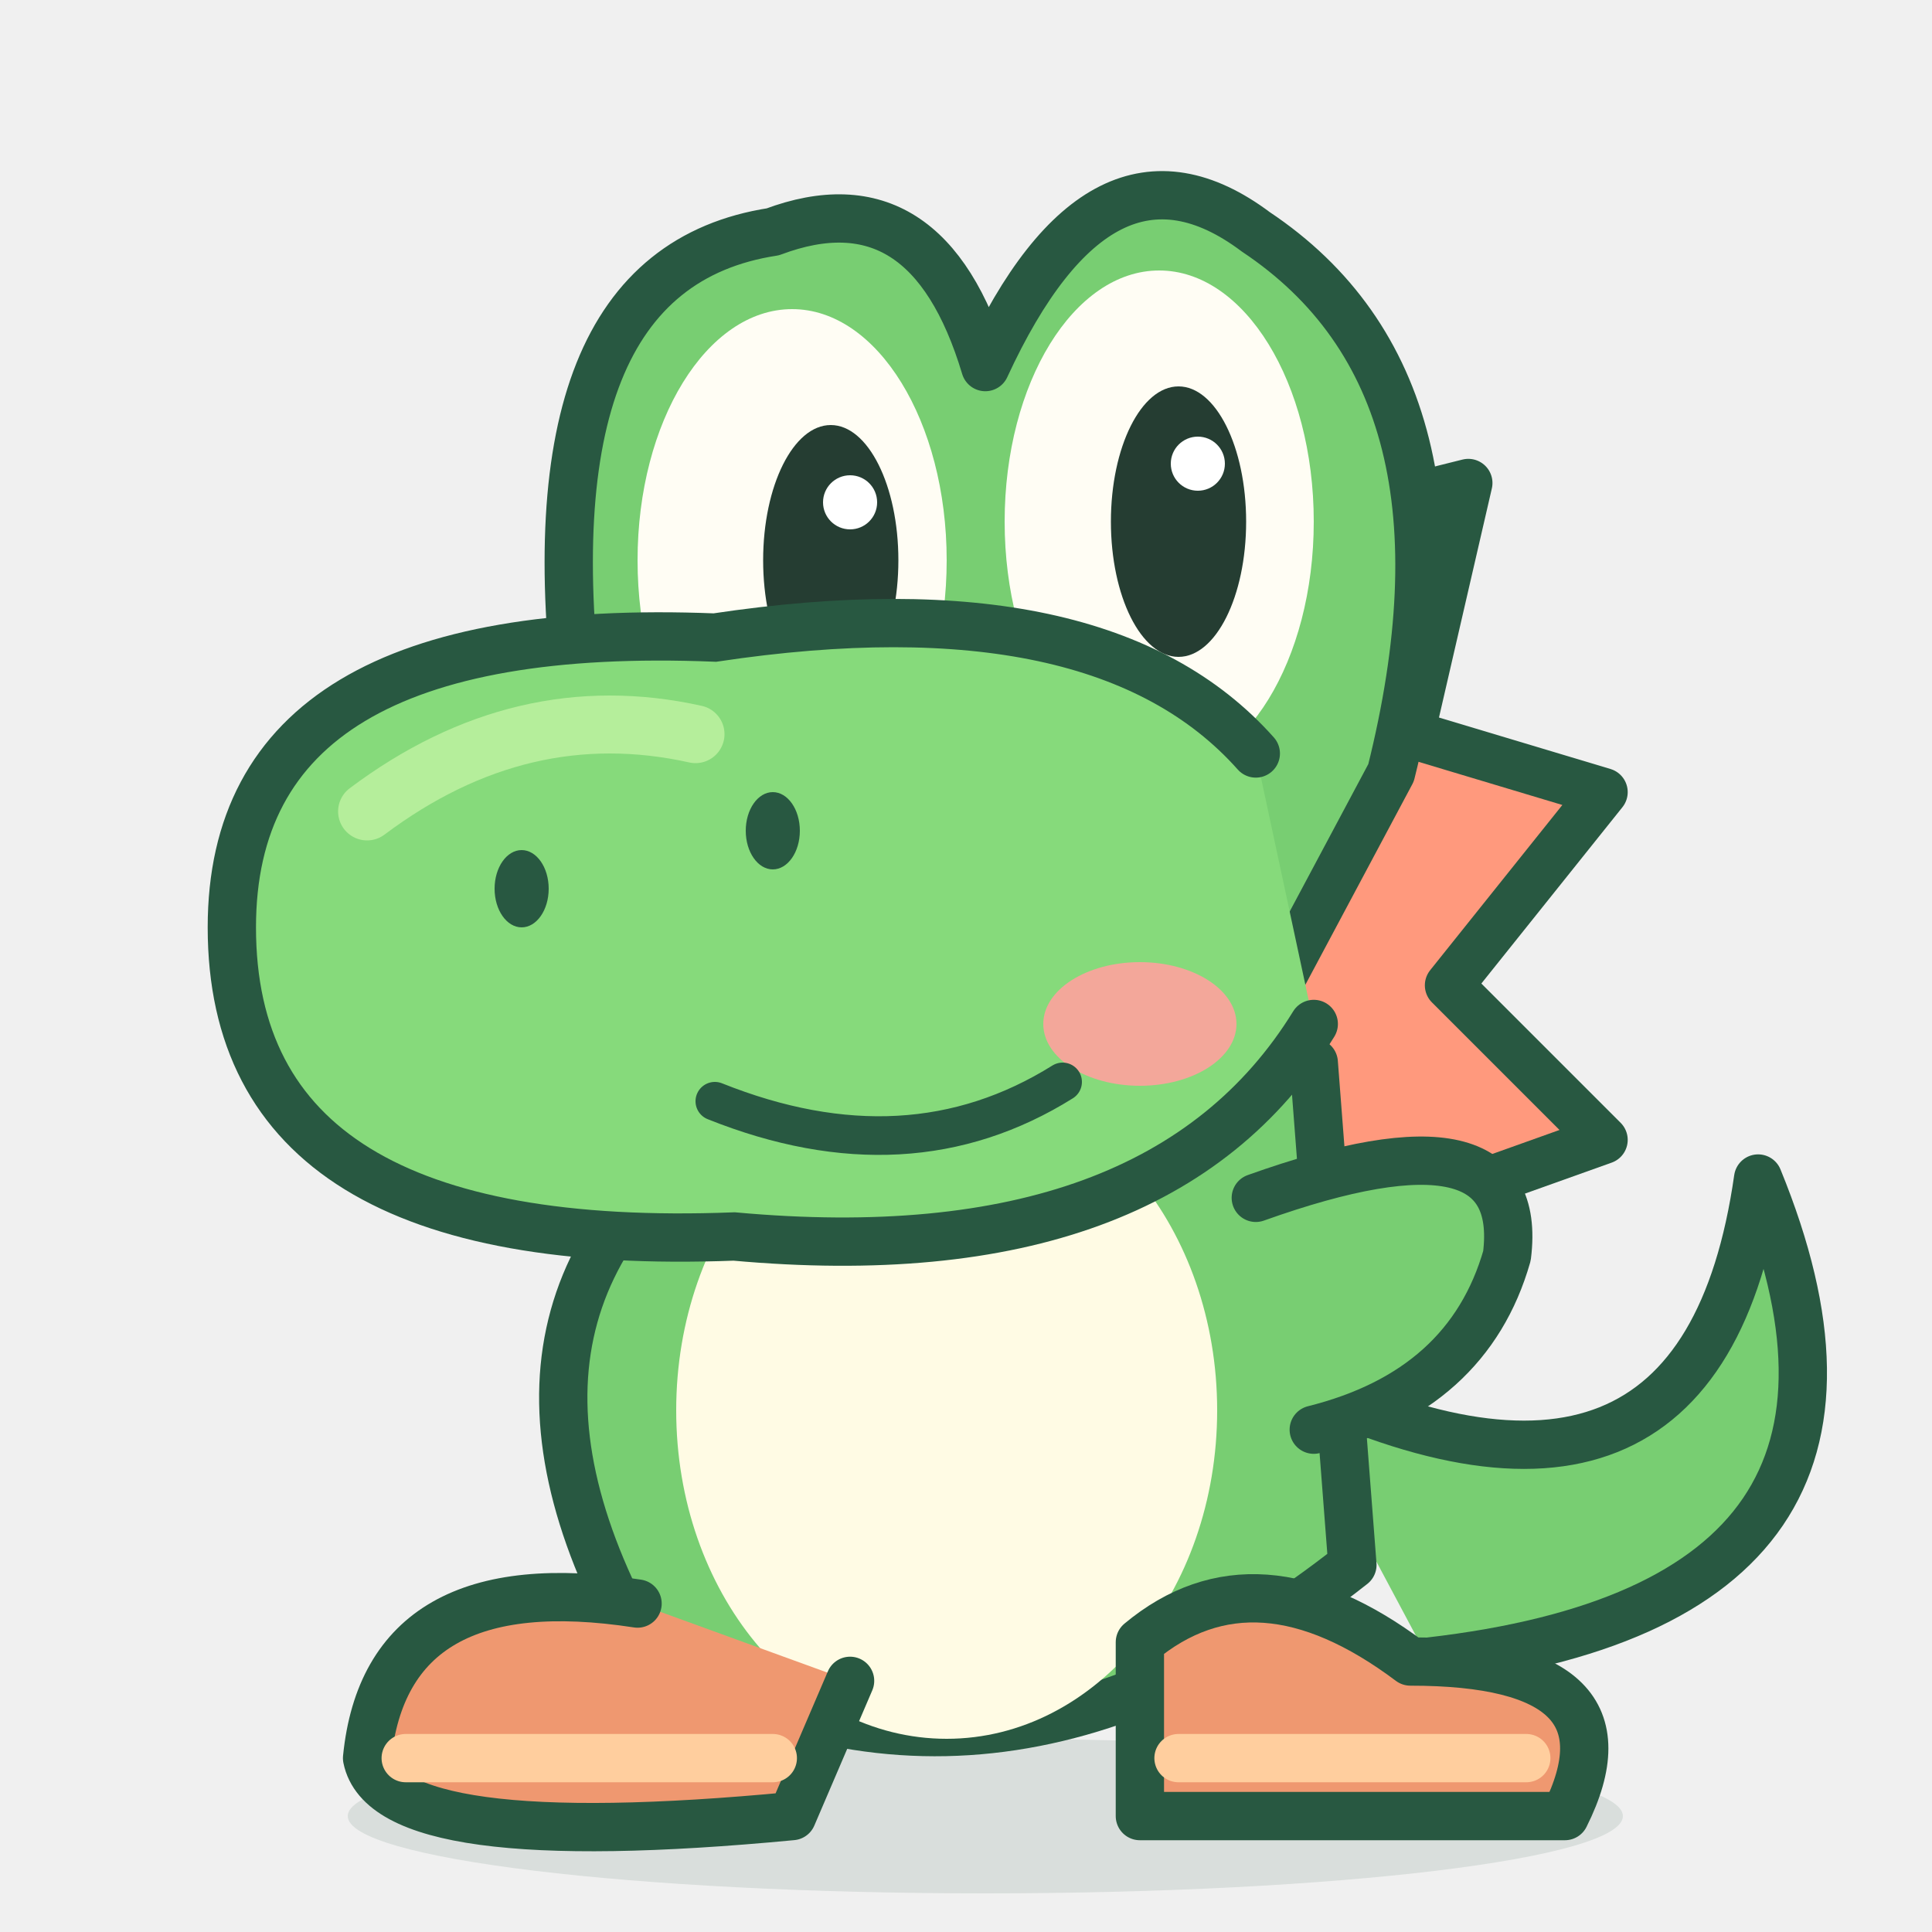
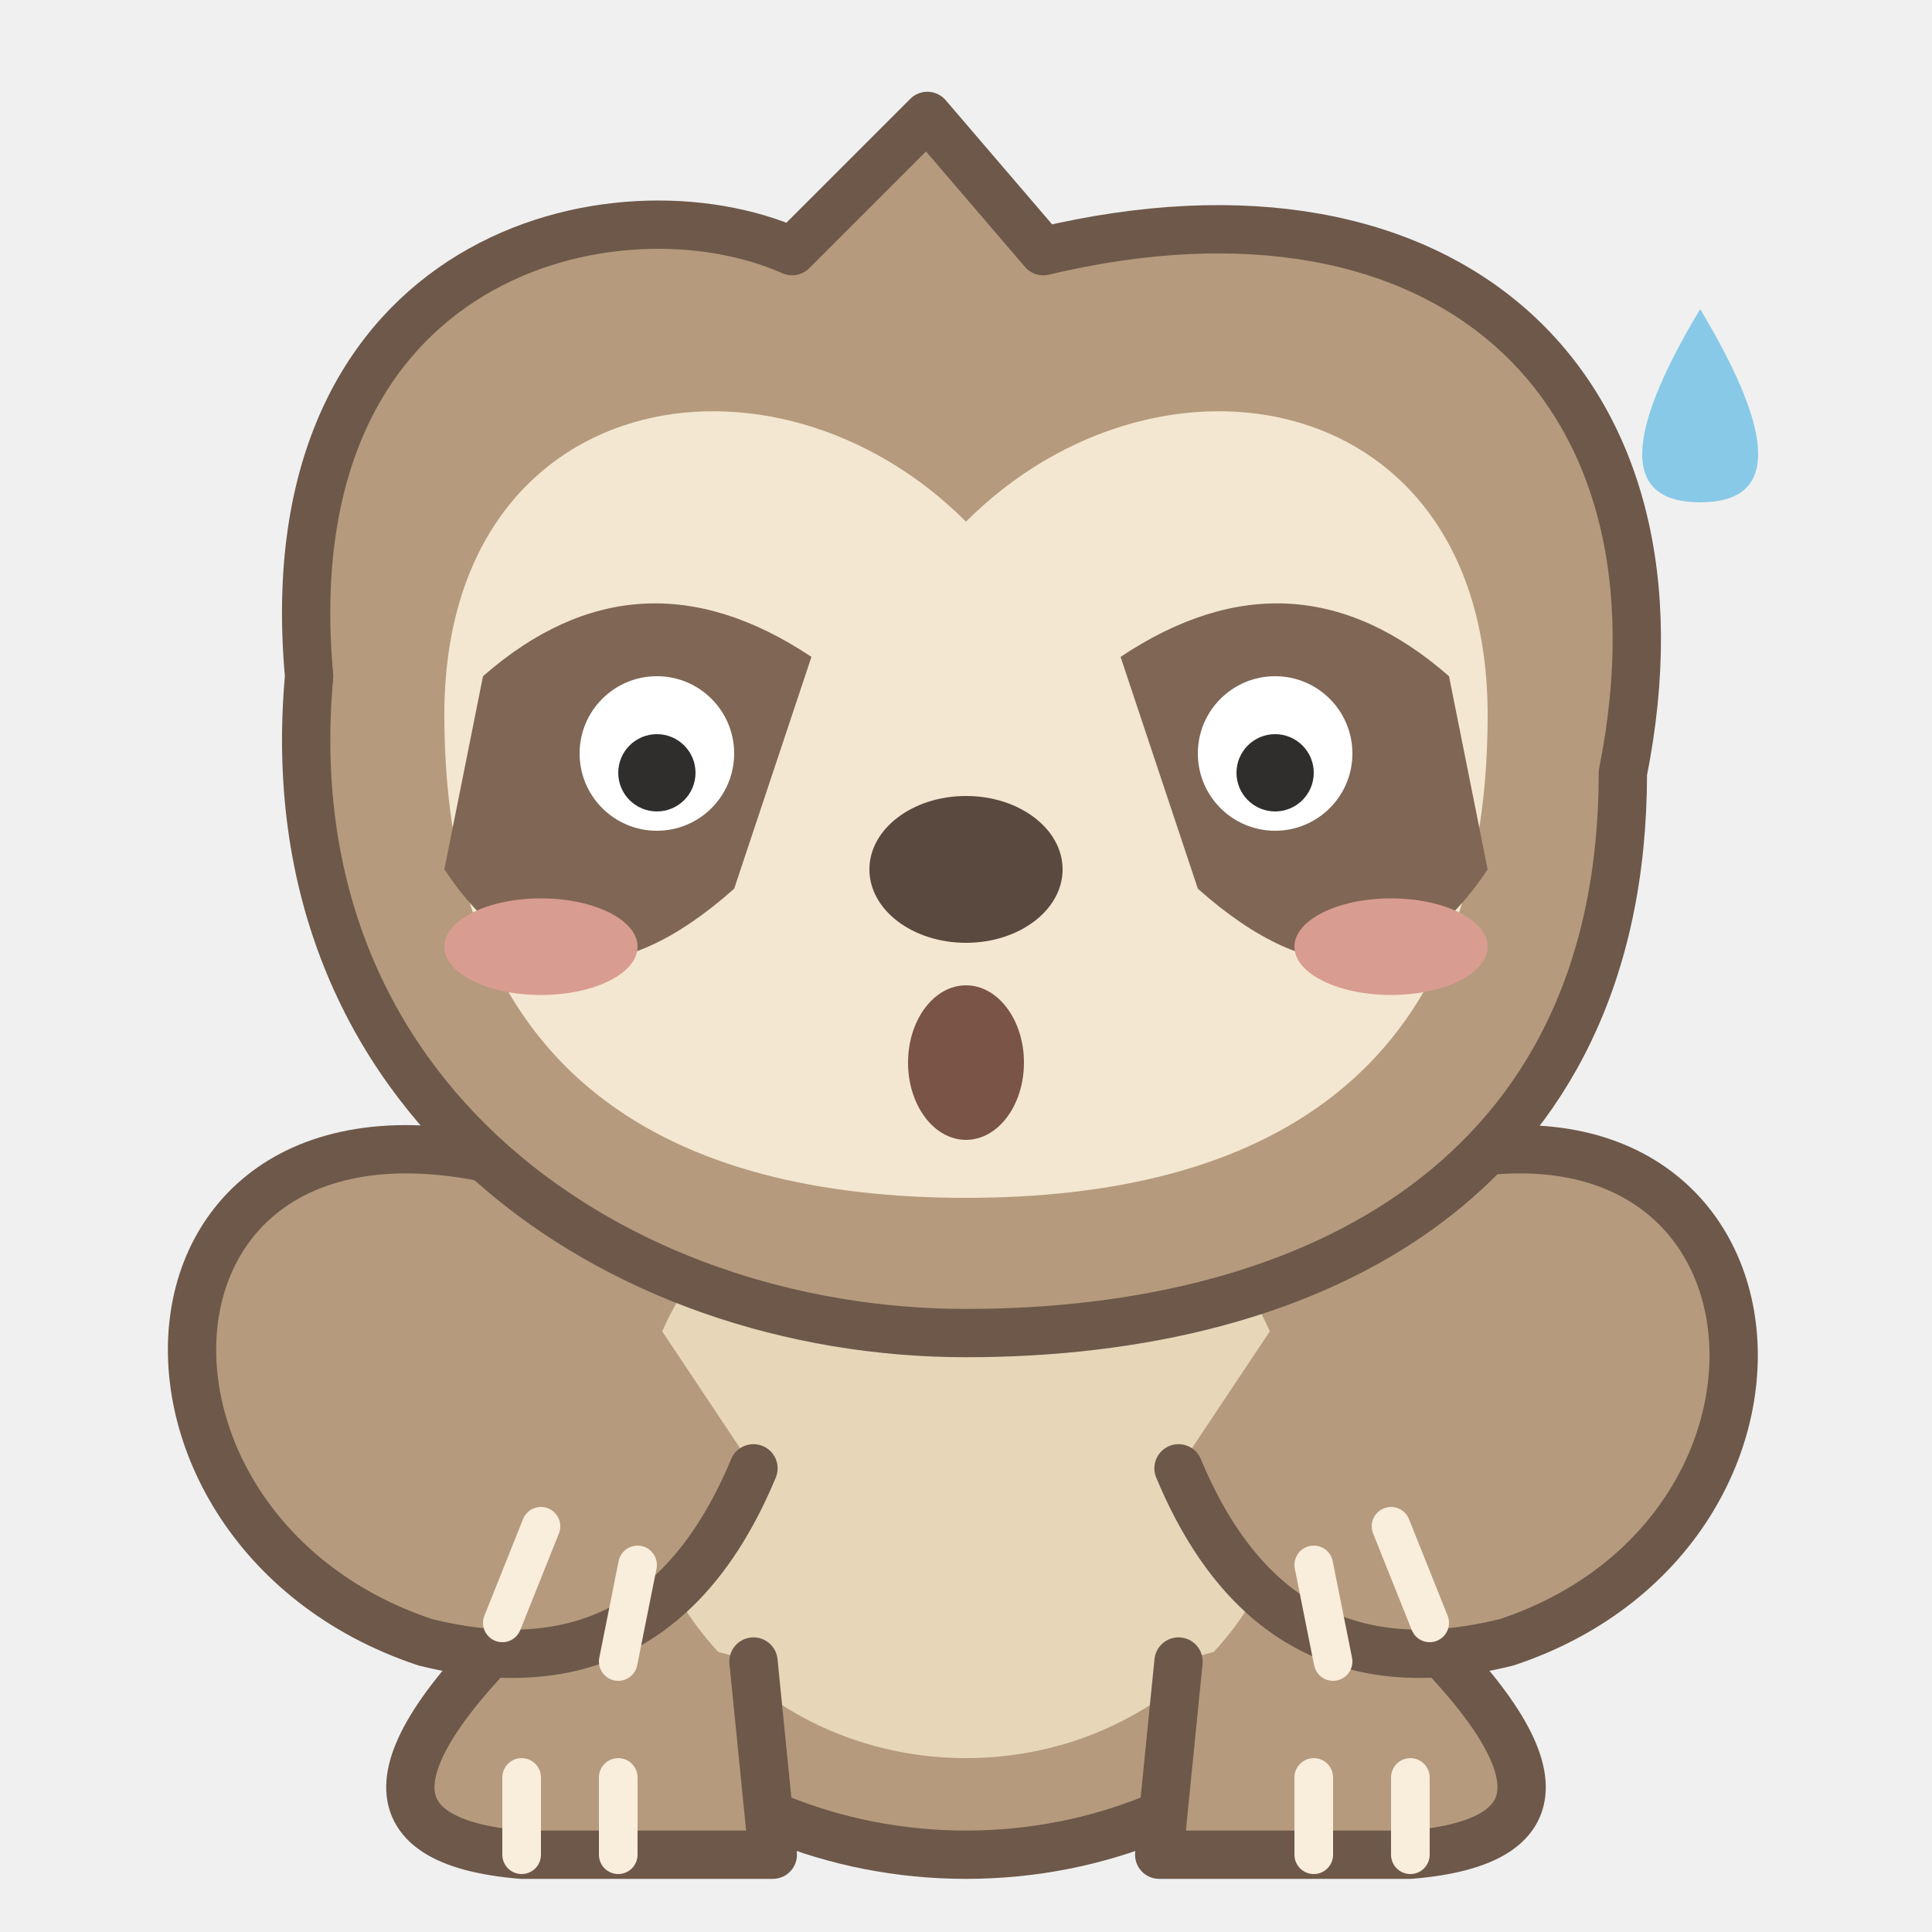
<svg xmlns="http://www.w3.org/2000/svg" width="256" height="256" viewBox="0 0 100 100">
  <defs>
    <g id="yo-body" stroke="#285841" stroke-width="2.5" stroke-linejoin="round" stroke-linecap="round">
      <ellipse cx="51" cy="94" rx="33" ry="4" fill="#285841" opacity=".12" stroke="none" />
      <path d="M66 71Q88 82 91 61Q100 83 74 86" fill="#78CE72" />
      <path d="M64 28l12-3-3 13 10 3-8 10 8 8-14 5" fill="#FF997D" />
      <path d="M39 57Q23 67 33 85Q51 96 70 81L68 55" fill="#78CE72" />
      <ellipse cx="49" cy="73" rx="14" ry="17" fill="#FFFBE4" stroke="none" />
      <path d="M33 83Q20 81 19 91Q20 96 41 94L44 87" fill="#EF9870" />
      <path d="M59 85Q65 80 73 86Q85 86 81 94H59Z" fill="#EF9870" />
      <path d="M21 91h19M61 91h18" stroke="#FFCE9E" />
      <path d="M65 62Q79 57 78 65Q76 72 68 74" fill="#78CE72" />
      <path d="M30 37Q27 14 40 12Q48 9 51 19Q57 6 65 12Q77 20 72 40L64 55H37Z" fill="#78CE72" />
      <ellipse cx="41" cy="29" rx="8" ry="13" fill="#FFFDF4" stroke="none" />
      <ellipse cx="60" cy="27" rx="8" ry="13" fill="#FFFDF4" stroke="none" />
    </g>
    <symbol id="yo" viewBox="0 0 100 100">
      <use href="#yo-body" />
      <ellipse cx="43" cy="29" rx="3.5" ry="7" fill="#253D32" />
      <ellipse cx="61" cy="27" rx="3.5" ry="7" fill="#253D32" />
      <circle cx="44" cy="26" r="1.4" fill="white" />
      <circle cx="62" cy="24" r="1.4" fill="white" />
      <g stroke="#285841" stroke-width="2.5" stroke-linecap="round">
        <path d="M65 39Q57 30 37 33Q12 32 12 48Q12 65 38 64Q60 66 68 53" fill="#86DA7B" />
        <path d="M19 42Q27 36 36 38" stroke="#B5EE9B" stroke-width="3" fill="none" />
        <ellipse cx="27" cy="46" rx="1.4" ry="2" fill="#285841" stroke="none" />
        <ellipse cx="40" cy="43" rx="1.4" ry="2" fill="#285841" stroke="none" />
        <ellipse cx="59" cy="53" rx="5" ry="3.2" fill="#F3A79A" stroke="none" />
      </g>
      <path d="M37 57Q47 61 55 56" fill="none" stroke="#285841" stroke-width="2" stroke-linecap="round" />
    </symbol>
    <symbol id="yo-head" viewBox="0 0 100 100">
      <use href="#yo-body" />
      <ellipse cx="43" cy="29" rx="3.5" ry="7" fill="#253D32" />
      <ellipse cx="61" cy="27" rx="3.5" ry="7" fill="#253D32" />
      <circle cx="44" cy="26" r="1.4" fill="white" />
      <circle cx="62" cy="24" r="1.4" fill="white" />
      <g stroke="#285841" stroke-width="2.5" stroke-linecap="round">
        <path d="M65 39Q57 30 37 33Q12 32 12 48Q12 65 38 64Q60 66 68 53" fill="#86DA7B" />
        <path d="M19 42Q27 36 36 38" stroke="#B5EE9B" stroke-width="3" fill="none" />
        <ellipse cx="27" cy="46" rx="1.4" ry="2" fill="#285841" stroke="none" />
        <ellipse cx="40" cy="43" rx="1.4" ry="2" fill="#285841" stroke="none" />
        <ellipse cx="59" cy="53" rx="5" ry="3.2" fill="#F3A79A" stroke="none" />
      </g>
      <path d="M37 57Q47 61 55 56" fill="none" stroke="#285841" stroke-width="2" stroke-linecap="round" />
    </symbol>
    <symbol id="yo-happy" viewBox="0 0 100 100">
      <use href="#yo-body" />
      <path d="M37 29q5-8 10 0M55 27q5-8 10 0" stroke="#285841" stroke-width="3" fill="none" stroke-linecap="round" />
      <g stroke="#285841" stroke-width="2.5" stroke-linecap="round">
        <path d="M65 39Q57 30 37 33Q12 32 12 48Q12 65 38 64Q60 66 68 53" fill="#86DA7B" />
        <path d="M19 42Q27 36 36 38" stroke="#B5EE9B" stroke-width="3" fill="none" />
        <ellipse cx="27" cy="46" rx="1.4" ry="2" fill="#285841" stroke="none" />
        <ellipse cx="40" cy="43" rx="1.4" ry="2" fill="#285841" stroke="none" />
        <ellipse cx="59" cy="53" rx="5" ry="3.2" fill="#F3A79A" stroke="none" />
      </g>
      <path d="M35 55Q46 72 56 55Z" fill="#864A4F" />
      <path d="M40 60q6-4 11 0" stroke="#F9ADAF" stroke-width="3" />
      <path d="M12 15v10M7 20h10M84 32v8M80 36h8" stroke="#E9AE39" stroke-width="3" stroke-linecap="round" />
    </symbol>
    <symbol id="yo-oops" viewBox="0 0 100 100">
      <use href="#yo-body" />
      <ellipse cx="43" cy="29" rx="3.5" ry="7" fill="#253D32" />
      <ellipse cx="61" cy="27" rx="3.5" ry="7" fill="#253D32" />
      <circle cx="44" cy="26" r="1.4" fill="white" />
      <circle cx="62" cy="24" r="1.4" fill="white" />
      <g stroke="#285841" stroke-width="2.5" stroke-linecap="round">
        <path d="M65 39Q57 30 37 33Q12 32 12 48Q12 65 38 64Q60 66 68 53" fill="#86DA7B" />
        <path d="M19 42Q27 36 36 38" stroke="#B5EE9B" stroke-width="3" fill="none" />
        <ellipse cx="27" cy="46" rx="1.4" ry="2" fill="#285841" stroke="none" />
        <ellipse cx="40" cy="43" rx="1.4" ry="2" fill="#285841" stroke="none" />
        <ellipse cx="59" cy="53" rx="5" ry="3.2" fill="#F3A79A" stroke="none" />
      </g>
      <ellipse cx="46" cy="57" rx="3" ry="4" fill="#864A4F" />
      <path d="M80 17q-9 13 0 13q8 0 0-13" fill="#8DCFEF" />
    </symbol>
    <g id="ko-body" stroke="#485568" stroke-width="2.5" stroke-linecap="round" stroke-linejoin="round">
      <ellipse cx="50" cy="94" rx="31" ry="4" fill="#485568" opacity=".12" stroke="none" />
      <ellipse cx="50" cy="73" rx="24" ry="22" fill="#A9B6C9" />
      <ellipse cx="50" cy="76" rx="15" ry="15" fill="#FFF8E9" stroke="none" />
      <ellipse cx="32" cy="89" rx="12" ry="7" fill="#8F9EB6" />
      <ellipse cx="68" cy="89" rx="12" ry="7" fill="#8F9EB6" />
      <path d="M28 89h7M65 89h7" stroke="#DADEEB" />
      <path d="M30 61Q18 60 20 71Q25 78 34 70" fill="#A9B6C9" />
      <path d="M68 61Q78 52 82 59Q85 66 72 72" fill="#A9B6C9" />
      <path d="M76 75Q82 61 85 45" stroke="#537C61" />
      <path d="M82 62Q68 57 75 49Q85 48 82 62M84 54Q83 39 93 41Q98 50 84 54" fill="#A9CF9C" stroke="#537C61" stroke-width="1.8" />
      <path d="M29 22Q17 9 7 21Q0 33 10 43Q18 48 29 40M71 22Q83 9 93 21Q100 33 90 43Q82 48 71 40" fill="#A9B6C9" />
      <ellipse cx="17" cy="30" rx="9" ry="11" fill="#E1C5D5" stroke="none" />
      <ellipse cx="83" cy="30" rx="9" ry="11" fill="#E1C5D5" stroke="none" />
      <path d="M18 39Q17 19 37 17L43 11L48 16L55 10L58 17Q83 18 82 41Q83 63 51 65Q19 65 18 39Z" fill="#BEC8D8" />
      <path d="M25 39Q23 55 39 59Q53 67 68 56Q77 48 72 40Q65 34 55 41Q49 43 44 40Q34 33 25 39" fill="#F9F5EE" stroke="none" />
      <ellipse cx="29" cy="48" rx="5" ry="3.3" fill="#EBAFBC" stroke="none" />
      <ellipse cx="71" cy="48" rx="5" ry="3.3" fill="#EBAFBC" stroke="none" />
      <path d="M43 38Q42 29 50 29Q59 29 57 39L55 48Q50 53 45 48Z" fill="#485568" stroke="none" />
      <ellipse cx="48" cy="35" rx="2" ry="3" fill="#7C8BA2" stroke="none" />
    </g>
    <symbol id="ko" viewBox="0 0 100 100">
      <use href="#ko-body" />
      <g class="mascot-eyes" fill="#364559">
        <ellipse cx="33" cy="38" rx="3" ry="4" />
        <ellipse cx="67" cy="38" rx="3" ry="4" />
        <circle cx="34" cy="36.5" r="1" fill="white" />
        <circle cx="68" cy="36.5" r="1" fill="white" />
      </g>
      <path d="M45 55Q50 60 55 55" fill="none" stroke="#485568" stroke-width="2" stroke-linecap="round" />
    </symbol>
    <symbol id="ko-head" viewBox="0 0 100 100">
      <use href="#ko" />
    </symbol>
    <g id="pig-body" stroke="#885568" stroke-width="2.5" stroke-linecap="round" stroke-linejoin="round">
      <path d="M77 73c20 8 20-12 11-10-8 2-2 10 3 6" fill="none" stroke="#D98C9F" stroke-width="4" />
      <ellipse cx="50" cy="72" rx="25" ry="23" fill="#F7B9C6" />
      <ellipse cx="50" cy="75" rx="16" ry="16" fill="#FFE6DF" stroke="none" />
      <path d="M28 82q-11 13 0 13h12l-1-11M61 84l-1 11h12q11 0 0-13" fill="#D58C9E" />
      <path d="M31 89v5M69 89v5" fill="none" />
      <path d="M25 67q-15-4-11 7t16 2M75 67q15-4 11 7t-16 2" fill="#F7B9C6" />
      <path d="M21 32Q9 19 17 6q17 1 23 16M60 22Q66 7 83 6q9 13-4 26" fill="#F7B9C6" />
      <path d="M24 25l-3-11 11 8M68 22l11-8-3 11" fill="#E893AA" stroke="none" />
      <ellipse cx="50" cy="40" rx="34" ry="29" fill="#FBC7D0" />
      <path d="M43 14q9-12 14 1" fill="none" stroke="#D58C9E" />
      <ellipse cx="26" cy="47" rx="6" ry="3.5" fill="#EE92A9" stroke="none" />
      <ellipse cx="74" cy="47" rx="6" ry="3.5" fill="#EE92A9" stroke="none" />
      <ellipse cx="50" cy="46" rx="14" ry="10" fill="#EE9DB2" stroke="#C27891" stroke-width="2" />
      <ellipse cx="45" cy="46" rx="2.2" ry="3" fill="#A9637D" stroke="none" />
      <ellipse cx="55" cy="46" rx="2.2" ry="3" fill="#A9637D" stroke="none" />
    </g>
    <symbol id="pig" viewBox="0 0 100 100">
      <use href="#pig-body" />
      <g class="mascot-eyes" fill="#674756">
        <ellipse cx="32" cy="33" rx="3" ry="4" />
        <ellipse cx="68" cy="33" rx="3" ry="4" />
        <circle cx="33" cy="31.5" r="1" fill="white" />
        <circle cx="69" cy="31.5" r="1" fill="white" />
      </g>
      <path d="M45 60q5 5 10 0" fill="none" stroke="#885568" stroke-width="2" stroke-linecap="round" />
    </symbol>
    <symbol id="pig-head" viewBox="0 0 100 100">
      <use href="#pig" />
    </symbol>
    <g id="sloth-body" stroke="#6D584A" stroke-width="2.5" stroke-linecap="round" stroke-linejoin="round">
      <ellipse cx="50" cy="72" rx="25" ry="24" fill="#B59A7D" />
      <ellipse cx="50" cy="75" rx="17" ry="16" fill="#E8D6B8" stroke="none" />
      <path d="M28 83q-13 12-1 13h13l-1-10M61 86l-1 10h13q12-1-1-13" fill="#B59A7D" />
      <path d="M27 92v4m5-4v4m36-4v4m5-4v4" stroke="#F9EDDC" stroke-width="2" />
      <path d="M29 61C6 53 4 79 22 85q12 3 17-9M71 61c22-8 25 18 7 24q-12 3-17-9" fill="#B59A7D" />
      <path d="M28 79l-2 5m7-3-1 5m36-5 1 5m3-7 2 5" stroke="#F9EDDC" stroke-width="2" />
      <path d="M16 35C14 13 32 9 41 13l7-7 6 7C75 8 88 20 84 40c0 21-16 29-34 29S14 57 16 35Z" fill="#B59A7D" />
      <path d="M23 37c0-17 17-20 27-10 10-10 27-7 27 10 0 19-12 25-27 25S23 56 23 37Z" fill="#F4E7D1" stroke="none" />
      <path d="M25 35q8-7 17-1l-4 12q-9 8-15-1Z M75 35q-8-7-17-1l4 12q9 8 15-1Z" fill="#7F6655" stroke="none" />
      <ellipse cx="50" cy="45" rx="5" ry="3.8" fill="#5A493F" stroke="none" />
      <ellipse cx="28" cy="49" rx="5" ry="2.5" fill="#D99C91" stroke="none" />
      <ellipse cx="72" cy="49" rx="5" ry="2.5" fill="#D99C91" stroke="none" />
    </g>
    <symbol id="sloth" viewBox="0 0 100 100">
      <use href="#sloth-body" />
      <g class="mascot-eyes" fill="#302E2C">
        <circle cx="34" cy="39" r="3.2" />
        <circle cx="66" cy="39" r="3.2" />
        <circle cx="35" cy="38" r="1" fill="white" />
        <circle cx="67" cy="38" r="1" fill="white" />
      </g>
      <path d="M43 53q7 7 14 0" fill="none" stroke="#6D584A" stroke-width="2" stroke-linecap="round" />
    </symbol>
    <symbol id="sloth-head" viewBox="0 0 100 100">
      <use href="#sloth" />
    </symbol>
    <symbol id="sloth-happy" viewBox="0 0 100 100">
      <use href="#sloth-body" />
      <path d="M30 40q4-6 8 0M62 40q4-6 8 0" fill="none" stroke="#302E2C" stroke-width="2.5" stroke-linecap="round" />
      <path d="M43 52q7 15 14 0Z" fill="#795447" />
      <path d="M47 57h6" stroke="#E6A59A" stroke-width="3" stroke-linecap="round" />
      <path d="M8 21v8M4 25h8M91 48v8M87 52h8" stroke="#B99A51" stroke-width="2.5" stroke-linecap="round" />
    </symbol>
    <symbol id="sloth-oops" viewBox="0 0 100 100">
      <use href="#sloth-body" />
      <circle cx="34" cy="39" r="4" fill="white" />
      <circle cx="66" cy="39" r="4" fill="white" />
      <circle cx="34" cy="40" r="2" fill="#302E2C" />
      <circle cx="66" cy="40" r="2" fill="#302E2C" />
      <ellipse cx="50" cy="55" rx="3" ry="4" fill="#795447" />
      <path d="M88 16q-6 10 0 10q6 0 0-10" fill="#88C9E7" />
    </symbol>
    <symbol id="pig-happy" viewBox="0 0 100 100">
      <use href="#pig-body" />
      <path d="M28 34q4-7 8 0M64 34q4-7 8 0" fill="none" stroke="#674756" stroke-width="2.5" stroke-linecap="round" />
      <path d="M44 58q6 14 12 0Z" fill="#885568" />
      <path d="M48 62h4" stroke="#F7ADC0" stroke-width="3" stroke-linecap="round" />
      <path d="M7 38c-7-7-8 4 0 8 8-4 7-15 0-8M92 18c-7-7-8 4 0 8 8-4 7-15 0-8" fill="#E784A4" />
    </symbol>
    <symbol id="pig-oops" viewBox="0 0 100 100">
      <use href="#pig-body" />
      <circle cx="32" cy="33" r="4" fill="white" />
      <circle cx="68" cy="33" r="4" fill="white" />
      <circle cx="32" cy="34" r="2" fill="#674756" />
      <circle cx="68" cy="34" r="2" fill="#674756" />
      <ellipse cx="50" cy="61" rx="3" ry="4" fill="#885568" />
      <path d="M89 27q-6 10 0 10q6 0 0-10" fill="#88C9E7" />
    </symbol>
    <symbol id="ko-happy" viewBox="0 0 100 100">
      <use href="#ko-body" />
      <path d="M29 39q4-7 8 0M63 39q4-7 8 0" fill="none" stroke="#485568" stroke-width="2.5" stroke-linecap="round" />
      <path d="M43 53Q50 68 57 53Z" fill="#8B596B" />
      <path d="M47 58q3-2 6 0" fill="none" stroke="#F1ABB9" stroke-width="3" />
      <path d="M9 56v8M5 60h8M90 10v8M86 14h8" stroke="#D5AB49" stroke-width="2.5" stroke-linecap="round" />
    </symbol>
    <symbol id="ko-oops" viewBox="0 0 100 100">
      <use href="#ko-body" />
      <circle cx="33" cy="38" r="4" fill="white" />
      <circle cx="67" cy="38" r="4" fill="white" />
      <circle cx="33" cy="39" r="2" fill="#364559" />
      <circle cx="67" cy="39" r="2" fill="#364559" />
      <ellipse cx="50" cy="56" rx="3" ry="4" fill="#8B596B" />
      <path d="M84 9q-6 10 0 10q6 0 0-10" fill="#88C9E7" />
    </symbol>
    <symbol id="egg" viewBox="0 0 100 100">
      <path d="M50 12 C 30 12, 22 40, 22 58 C 22 78, 34 90, 50 90 C 66 90, 78 78, 78 58 C 78 40, 70 12, 50 12 Z" fill="#FFFDF7" stroke="#8FA394" stroke-width="3" />
      <circle cx="40" cy="40" r="5" fill="#7FCB85" />
      <circle cx="58" cy="52" r="6" fill="#7FCB85" />
      <circle cx="42" cy="66" r="4.5" fill="#7FCB85" />
      <circle cx="60" cy="30" r="3.5" fill="#7FCB85" />
    </symbol>
    <symbol id="xmark" viewBox="0 0 100 100">
      <path d="M22 22 L78 78 M78 22 L22 78" stroke="#2B3A2E" stroke-width="14" stroke-linecap="round" />
    </symbol>
    <symbol id="i-undo" viewBox="0 0 24 24">
      <path d="M9 14 4 9l5-5" fill="none" stroke="currentColor" stroke-width="2.4" stroke-linecap="round" stroke-linejoin="round" />
      <path d="M4 9h9.5a5.5 5.5 0 0 1 0 11H11" fill="none" stroke="currentColor" stroke-width="2.4" stroke-linecap="round" />
    </symbol>
    <symbol id="i-bulb" viewBox="0 0 24 24">
      <path d="M9 18h6M10 21h4" stroke="currentColor" stroke-width="2.4" stroke-linecap="round" />
      <path d="M12 3a6.5 6.5 0 0 0-3.8 11.8c.5.4.8 1 .8 1.7V17h6v-.5c0-.7.3-1.3.8-1.7A6.5 6.5 0 0 0 12 3Z" fill="none" stroke="currentColor" stroke-width="2.4" stroke-linejoin="round" />
    </symbol>
    <symbol id="i-clear" viewBox="0 0 24 24">
      <path d="M4 12a8 8 0 1 0 2.3-5.7" fill="none" stroke="currentColor" stroke-width="2.4" stroke-linecap="round" />
      <path d="M6 3v4h4" fill="none" stroke="currentColor" stroke-width="2.4" stroke-linecap="round" stroke-linejoin="round" />
    </symbol>
    <symbol id="i-next" viewBox="0 0 24 24">
      <path d="M5 12h13M13 6l6 6-6 6" fill="none" stroke="currentColor" stroke-width="2.6" stroke-linecap="round" stroke-linejoin="round" />
    </symbol>
    <symbol id="i-gear" viewBox="0 0 24 24">
      <circle cx="12" cy="12" r="3.2" fill="none" stroke="currentColor" stroke-width="2.2" />
      <path d="M12 2.5v3M12 18.5v3M2.5 12h3M18.5 12h3M5.3 5.3l2.1 2.1M16.6 16.6l2.1 2.1M5.3 18.7l2.1-2.1M16.6 7.4l2.1-2.1" stroke="currentColor" stroke-width="2.2" stroke-linecap="round" />
    </symbol>
    <symbol id="i-help" viewBox="0 0 24 24">
      <circle cx="12" cy="12" r="9.5" fill="none" stroke="currentColor" stroke-width="2.2" />
      <path d="M9.5 9.5a2.5 2.5 0 1 1 3.5 2.3c-.7.4-1 .9-1 1.7" fill="none" stroke="currentColor" stroke-width="2.2" stroke-linecap="round" />
      <circle cx="12" cy="17" r="1.3" fill="currentColor" />
    </symbol>
    <symbol id="i-share" viewBox="0 0 24 24">
      <path d="M12 3v12M8 7l4-4 4 4" fill="none" stroke="currentColor" stroke-width="2.4" stroke-linecap="round" stroke-linejoin="round" />
      <path d="M5 12v7a1 1 0 0 0 1 1h12a1 1 0 0 0 1-1v-7" fill="none" stroke="currentColor" stroke-width="2.4" stroke-linecap="round" />
    </symbol>
    <symbol id="i-flame" viewBox="0 0 24 24">
      <path d="M12 22c4.4 0 7-2.8 7-6.6 0-3.2-2-5.3-3.4-7.2-.5 1.4-1.3 2.3-2.4 2.6.3-3-1-6.3-3.6-7.8.2 2.6-1 4.4-2.4 6.2C5.9 10.9 5 12.7 5 15.4 5 19.2 7.6 22 12 22Z" fill="currentColor" />
    </symbol>
  </defs>
  <g transform="">
-     <use href="#yo" />
+     <use href="#sloth-oops" />
  </g>
</svg>
